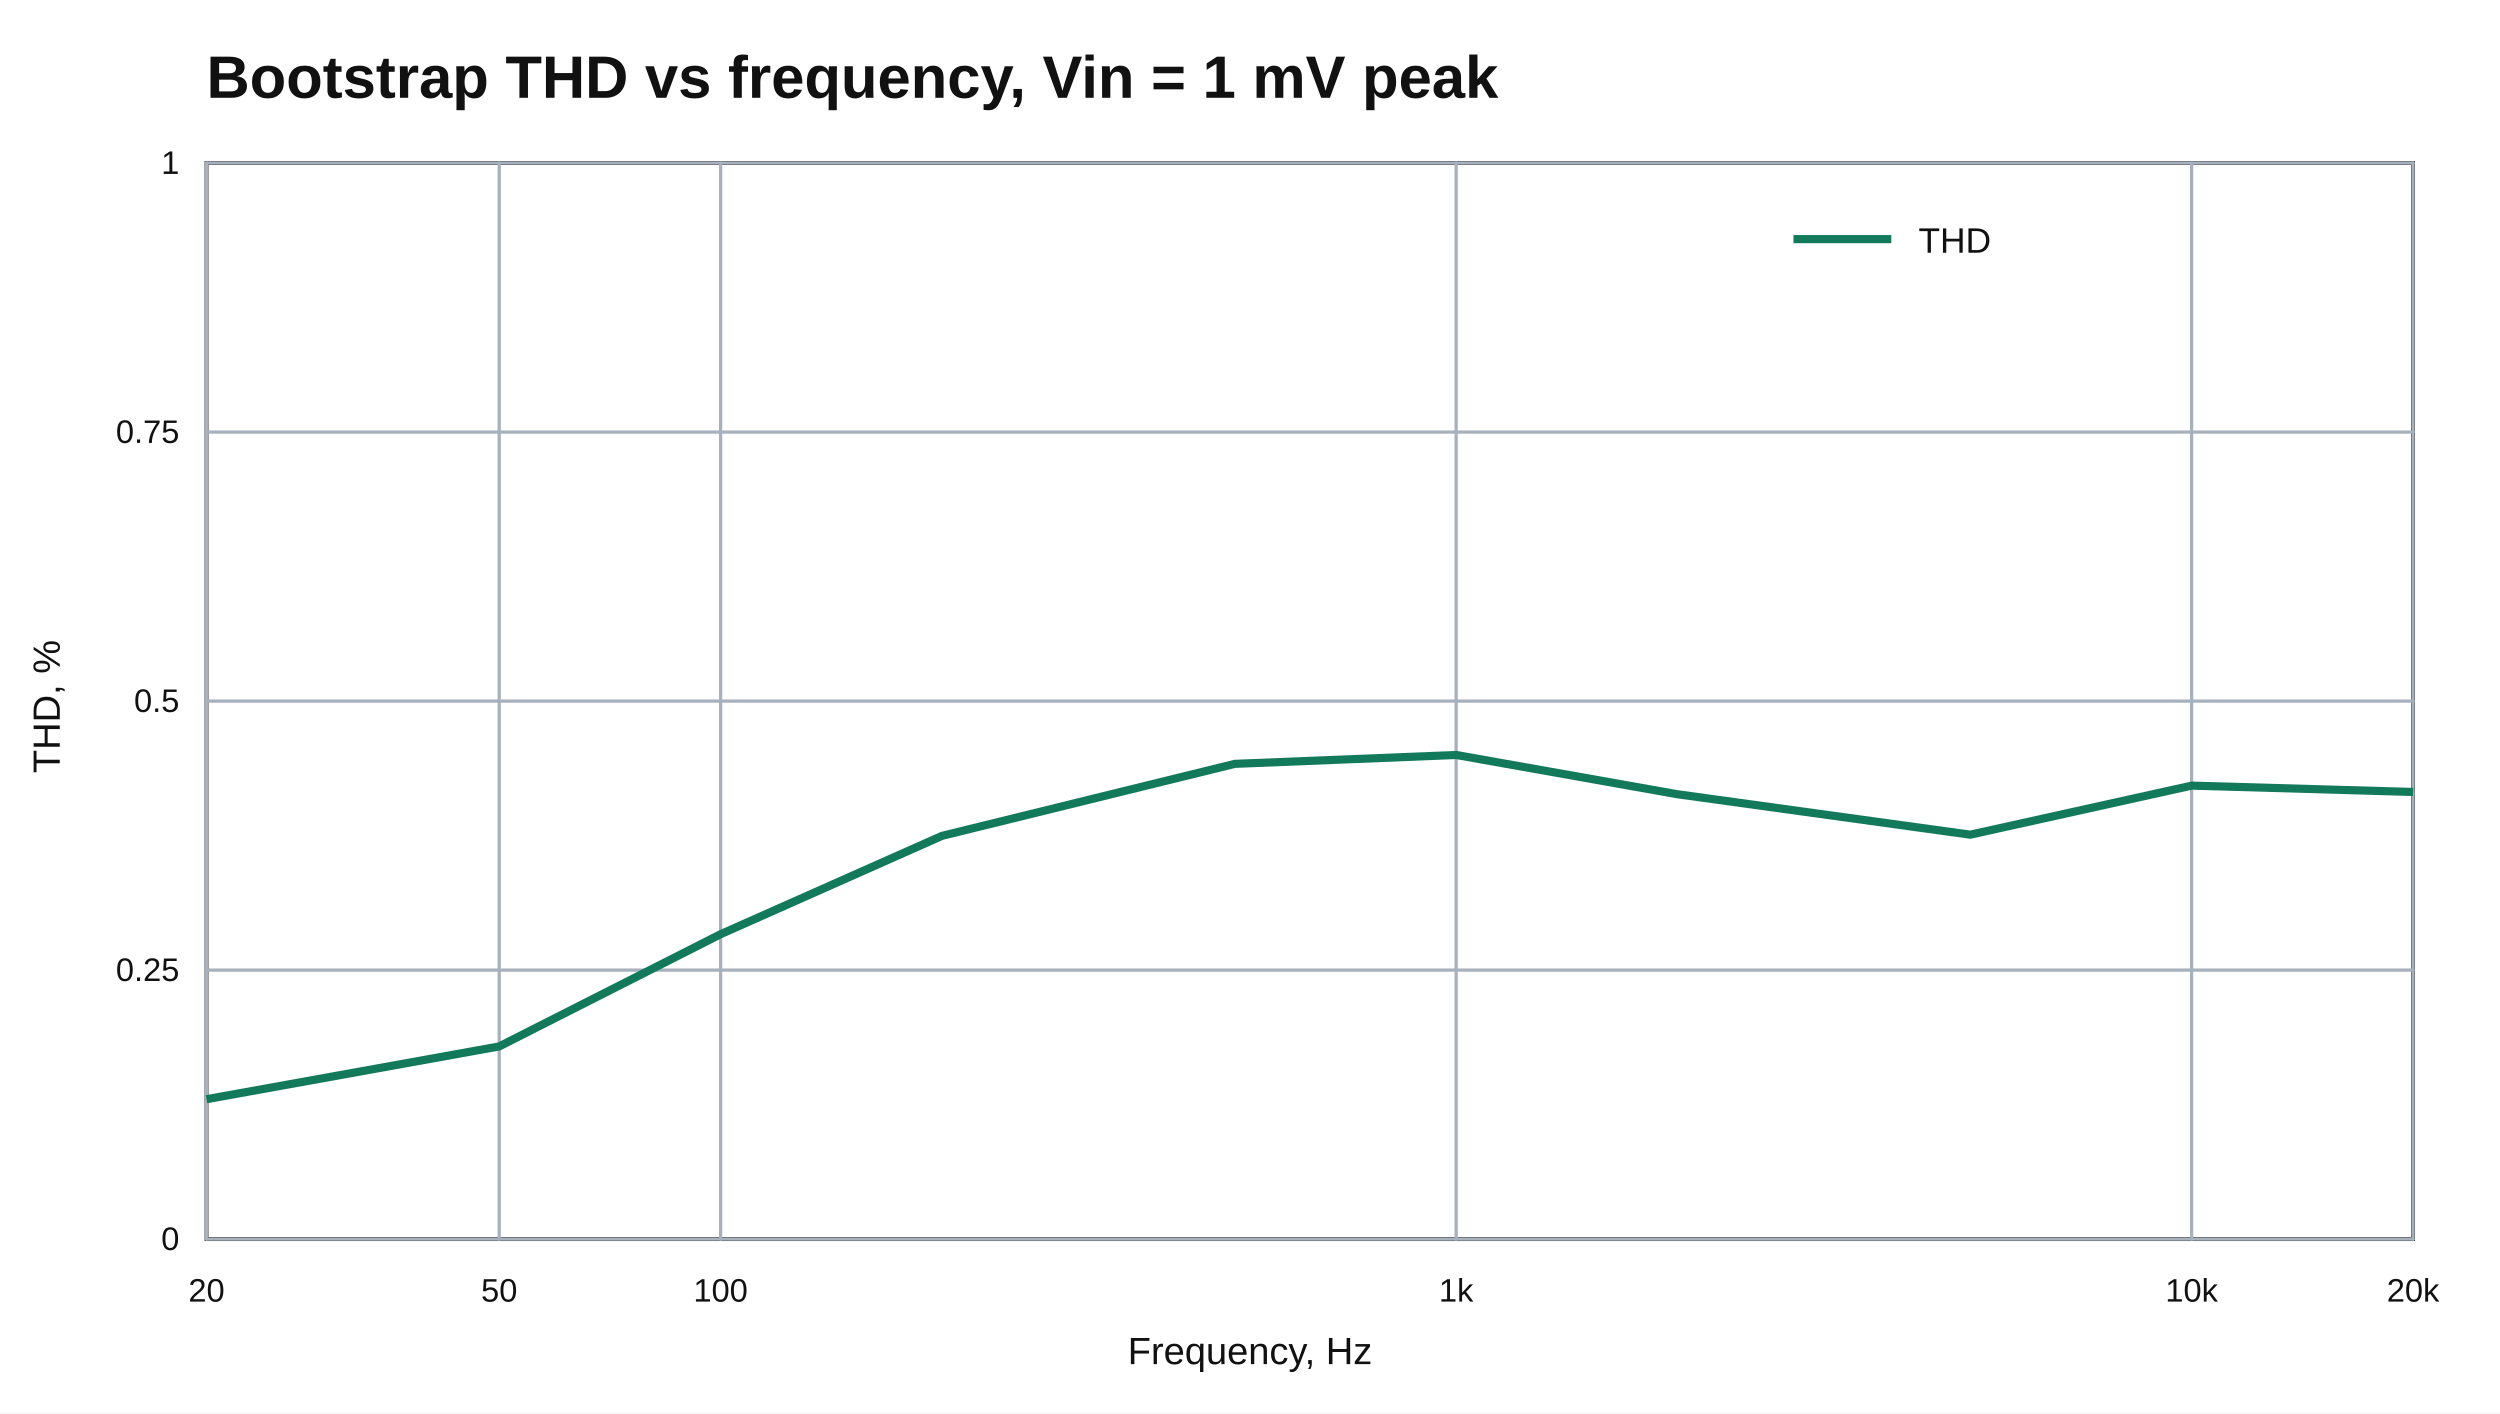
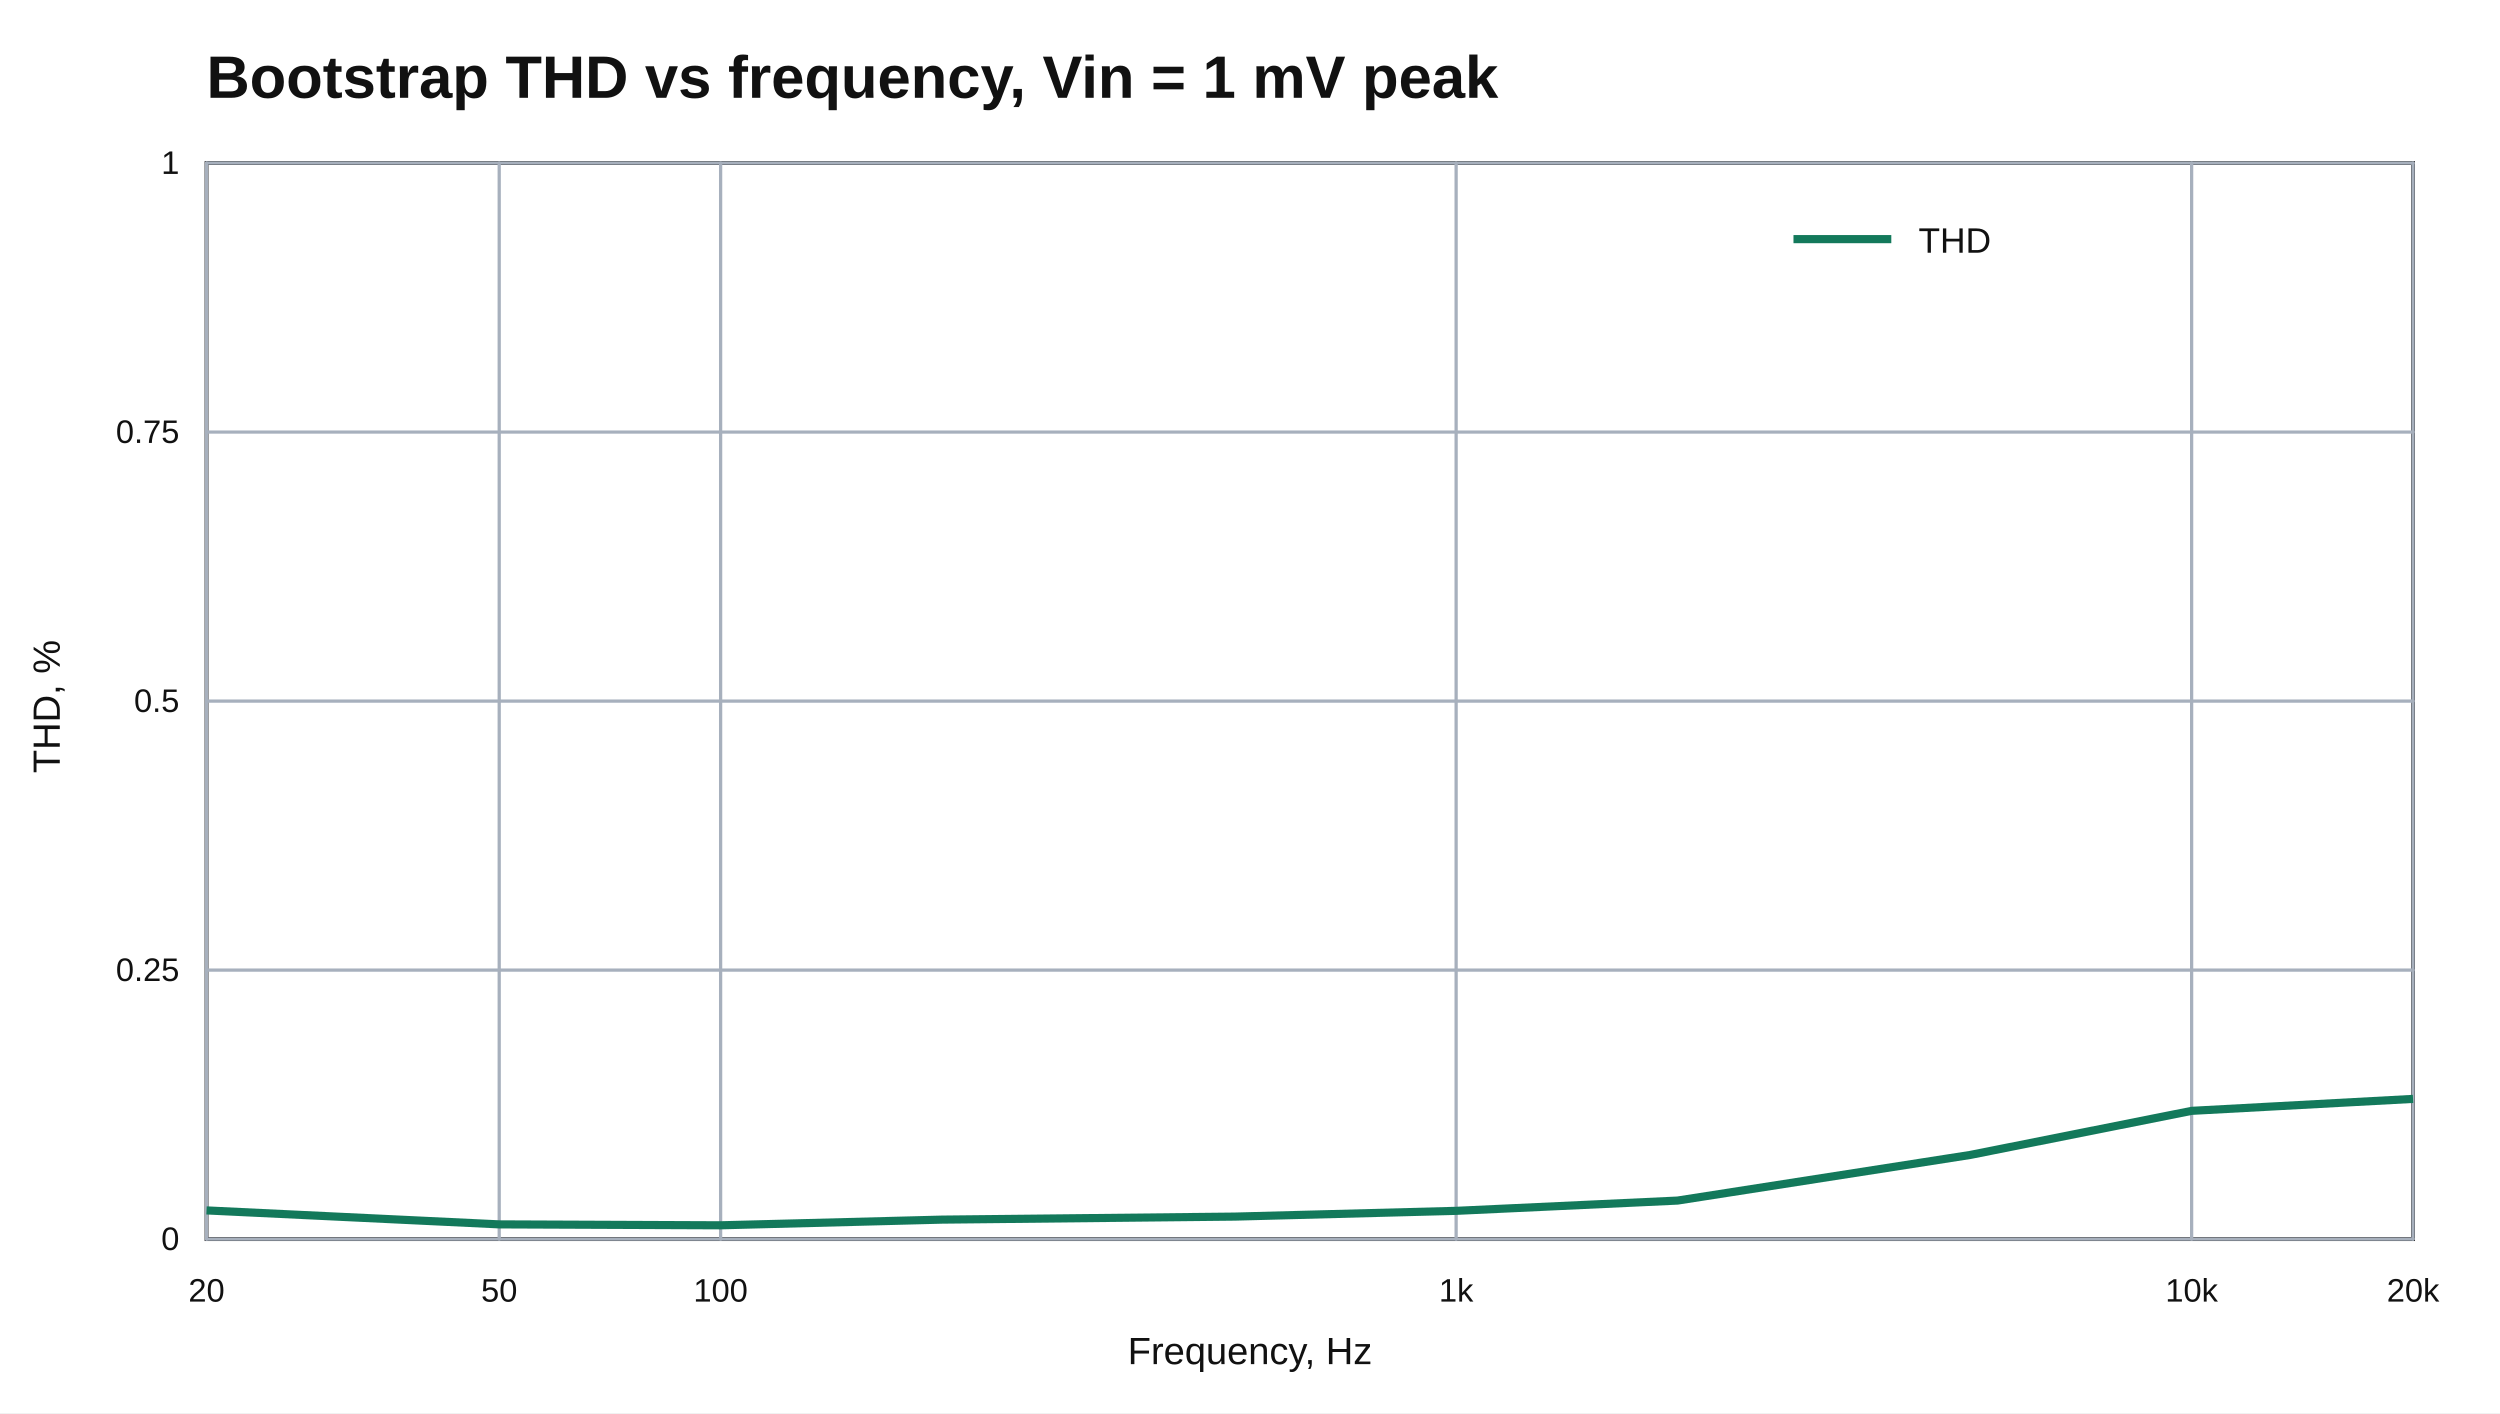
<svg xmlns="http://www.w3.org/2000/svg" width="920" height="520" viewBox="0 0 920 520">
  <defs>
    <style>
.wire{stroke:#111;stroke-width:2.6;fill:none;stroke-linecap:round;stroke-linejoin:round}
.thin{stroke:#a7b0bd;stroke-width:1.2;fill:none;stroke-linecap:round;stroke-linejoin:round}
.axis{stroke:#111;stroke-width:1.4;fill:none}
.blue{stroke:#1665d8;stroke-width:3;fill:none;stroke-linecap:round;stroke-linejoin:round}
.green{stroke:#13795b;stroke-width:3;fill:none;stroke-linecap:round;stroke-linejoin:round}
.orange{stroke:#b54708;stroke-width:3;fill:none;stroke-linecap:round;stroke-linejoin:round}
.node{fill:#111;stroke:none}
</style>
  </defs>
  <rect width="100%" height="100%" fill="#fff" />
  <text x="76" y="36" font-family="Arial, Helvetica, sans-serif" font-size="22" font-weight="700" text-anchor="start" fill="#111">Bootstrap THD vs frequency, Vin = 1 mV peak</text>
  <rect x="76" y="60" width="812" height="396" fill="#fff" stroke="#111" stroke-width="1.4" />
  <line x1="76" y1="60" x2="76" y2="456" class="thin" />
  <text x="76" y="479" font-family="Arial, Helvetica, sans-serif" font-size="12" font-weight="400" text-anchor="middle" fill="#111">20</text>
  <line x1="183.709" y1="60" x2="183.709" y2="456" class="thin" />
  <text x="183.709" y="479" font-family="Arial, Helvetica, sans-serif" font-size="12" font-weight="400" text-anchor="middle" fill="#111">50</text>
  <line x1="265.188" y1="60" x2="265.188" y2="456" class="thin" />
  <text x="265.188" y="479" font-family="Arial, Helvetica, sans-serif" font-size="12" font-weight="400" text-anchor="middle" fill="#111">100</text>
  <line x1="535.855" y1="60" x2="535.855" y2="456" class="thin" />
  <text x="535.855" y="479" font-family="Arial, Helvetica, sans-serif" font-size="12" font-weight="400" text-anchor="middle" fill="#111">1k</text>
  <line x1="806.521" y1="60" x2="806.521" y2="456" class="thin" />
  <text x="806.521" y="479" font-family="Arial, Helvetica, sans-serif" font-size="12" font-weight="400" text-anchor="middle" fill="#111">10k</text>
  <line x1="888" y1="60" x2="888" y2="456" class="thin" />
  <text x="888" y="479" font-family="Arial, Helvetica, sans-serif" font-size="12" font-weight="400" text-anchor="middle" fill="#111">20k</text>
  <line x1="76" y1="456" x2="888" y2="456" class="thin" />
  <text x="66" y="460" font-family="Arial, Helvetica, sans-serif" font-size="12" font-weight="400" text-anchor="end" fill="#111">0</text>
  <line x1="76" y1="357" x2="888" y2="357" class="thin" />
  <text x="66" y="361" font-family="Arial, Helvetica, sans-serif" font-size="12" font-weight="400" text-anchor="end" fill="#111">0.25</text>
  <line x1="76" y1="258" x2="888" y2="258" class="thin" />
  <text x="66" y="262" font-family="Arial, Helvetica, sans-serif" font-size="12" font-weight="400" text-anchor="end" fill="#111">0.5</text>
  <line x1="76" y1="159" x2="888" y2="159" class="thin" />
  <text x="66" y="163" font-family="Arial, Helvetica, sans-serif" font-size="12" font-weight="400" text-anchor="end" fill="#111">0.75</text>
  <line x1="76" y1="60" x2="888" y2="60" class="thin" />
  <text x="66" y="64" font-family="Arial, Helvetica, sans-serif" font-size="12" font-weight="400" text-anchor="end" fill="#111">1</text>
-   <polyline points="76.00,404.50 183.71,385.08 265.19,343.78 346.67,307.59 454.38,281.10 535.85,277.83 617.33,292.29 725.04,307.16 806.52,289.11 888.00,291.44" fill="none" stroke="#13795b" stroke-width="3" stroke-linejoin="round" />
+   <polyline points="76.00,445.43 183.71,450.57 265.19,450.91 346.67,448.82 454.38,447.71 535.85,445.59 617.33,441.81 725.04,425.02 806.52,408.79 888.00,404.39" fill="none" stroke="#13795b" stroke-width="3" stroke-linejoin="round" />
  <line x1="660" y1="88" x2="696" y2="88" stroke="#13795b" stroke-width="3" />
  <text x="706" y="93" font-family="Arial, Helvetica, sans-serif" font-size="13" font-weight="400" text-anchor="start" fill="#111">THD</text>
  <text x="460" y="502" font-family="Arial, Helvetica, sans-serif" font-size="14" font-weight="400" text-anchor="middle" fill="#111">Frequency, Hz</text>
  <text x="22" y="260" font-family="Arial, Helvetica, sans-serif" font-size="14" text-anchor="middle" fill="#111" transform="rotate(-90 22 260)">THD, %</text>
</svg>
